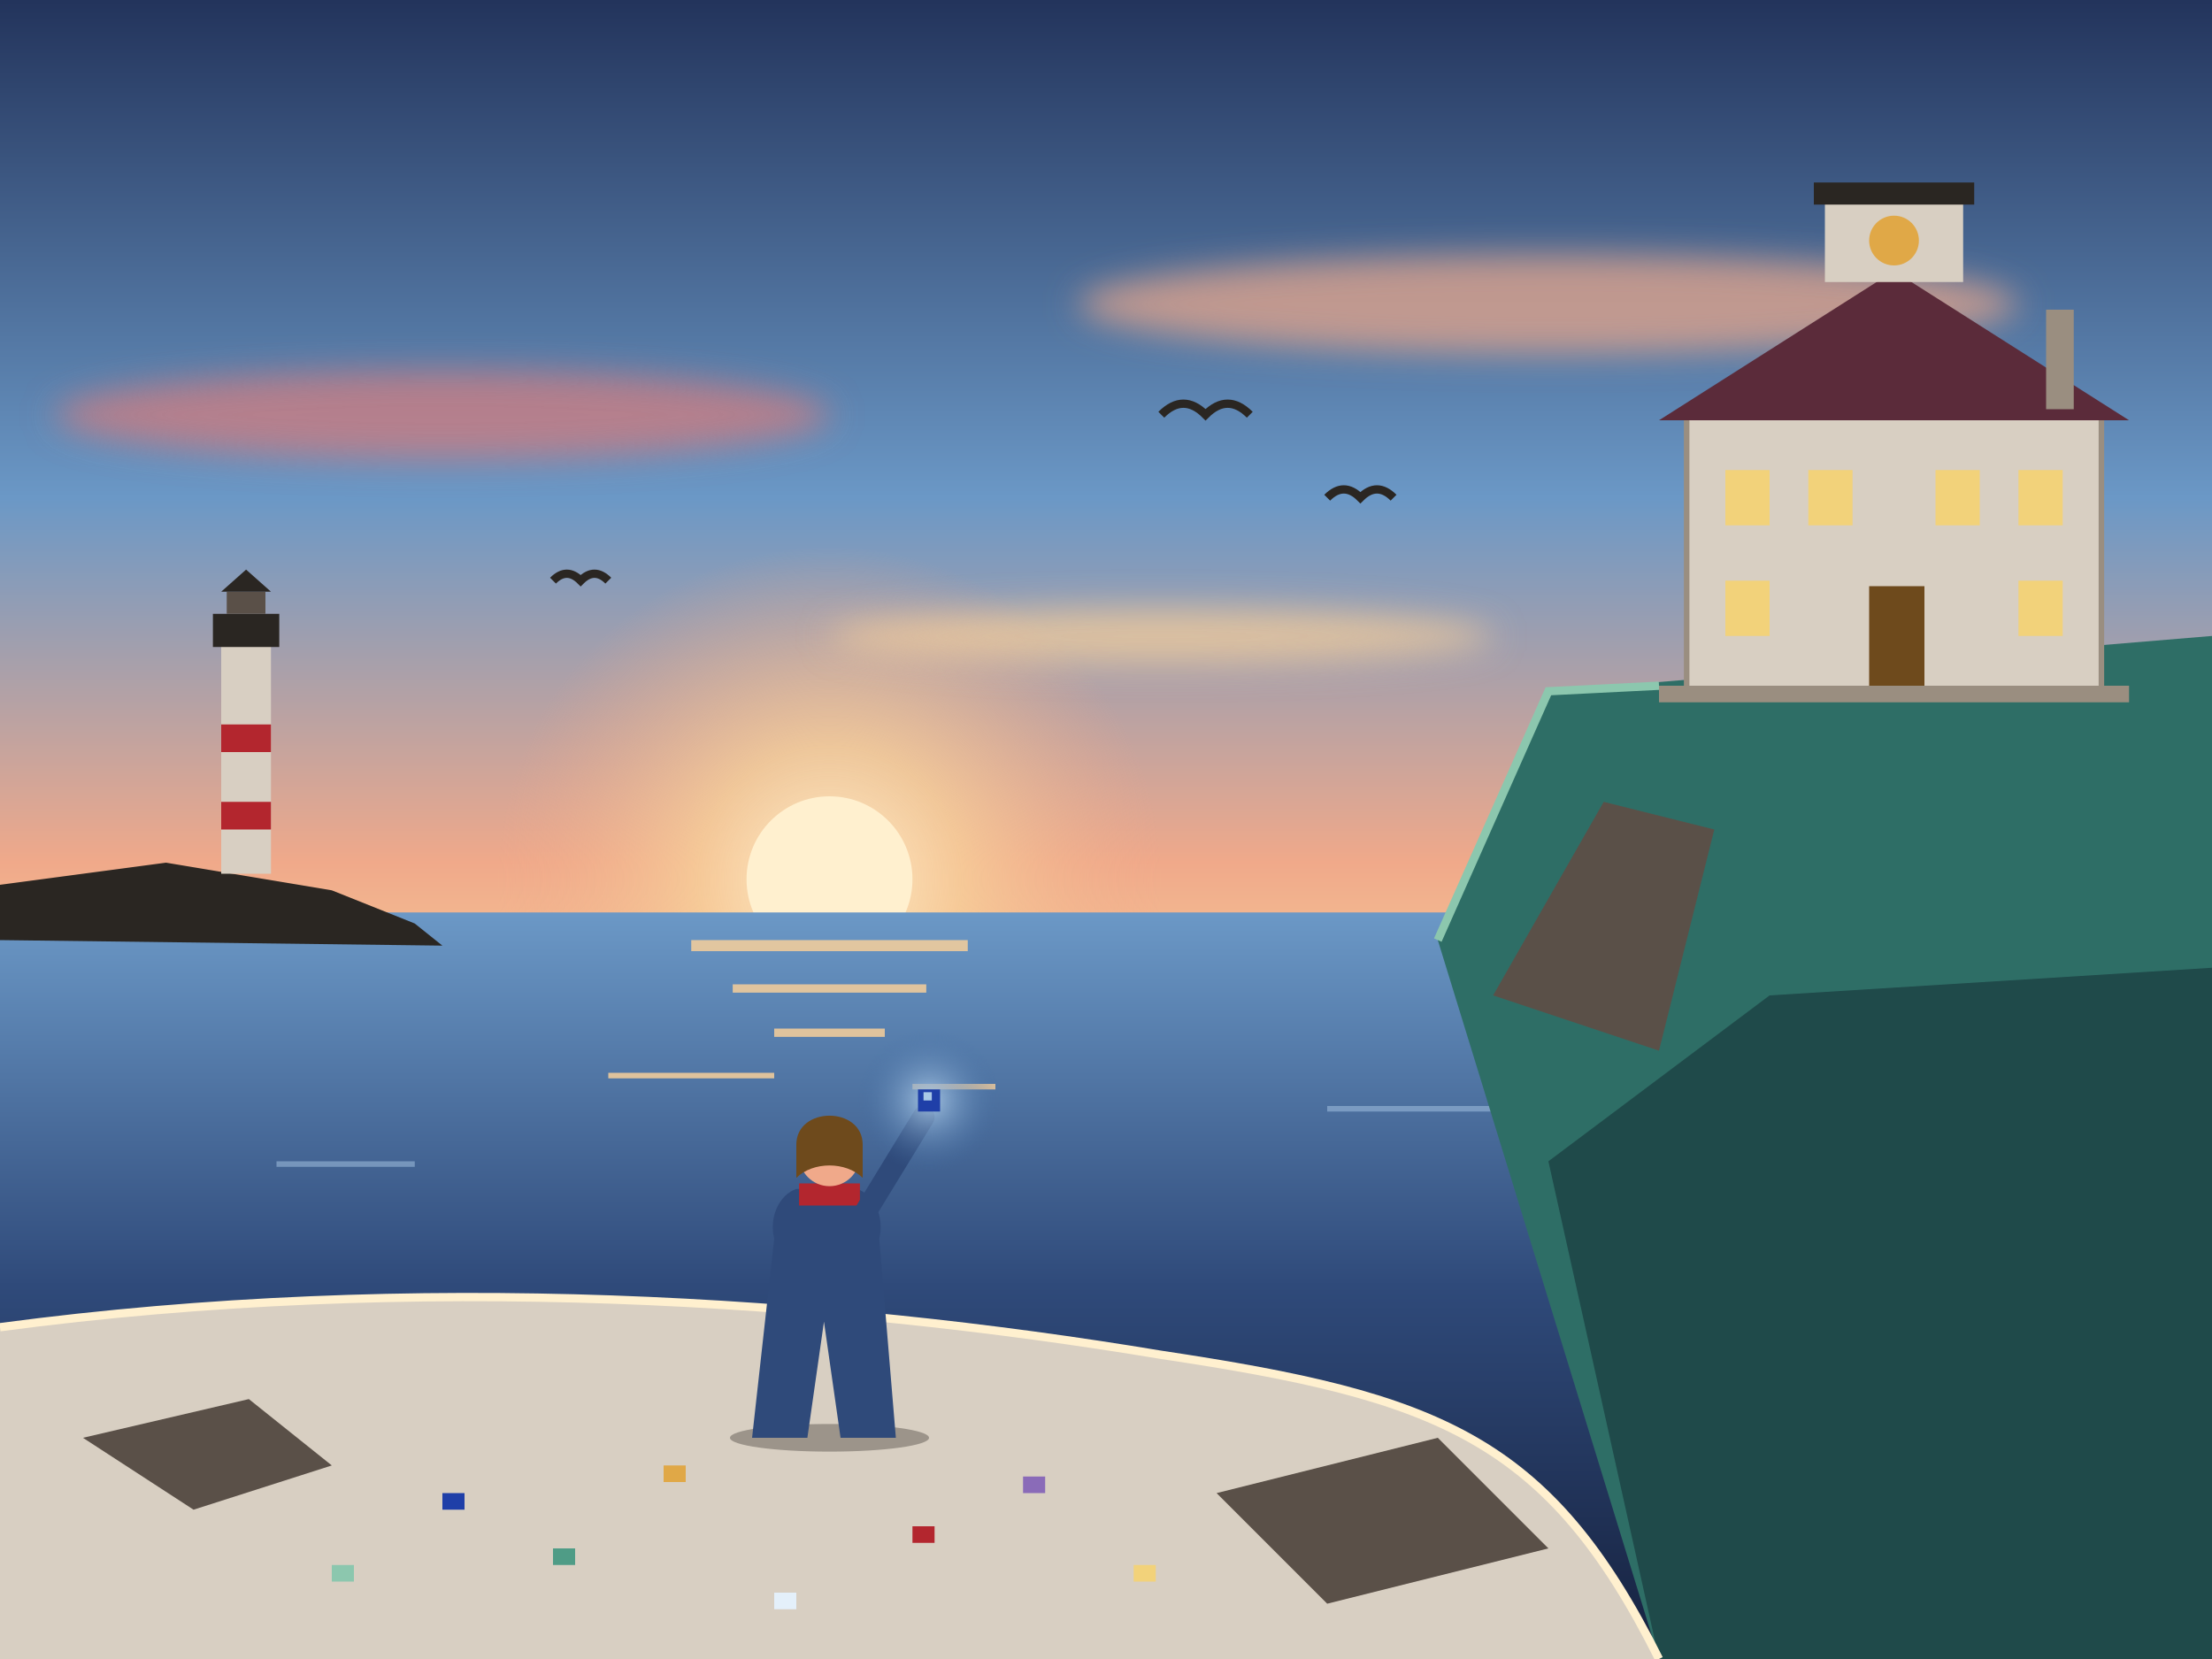
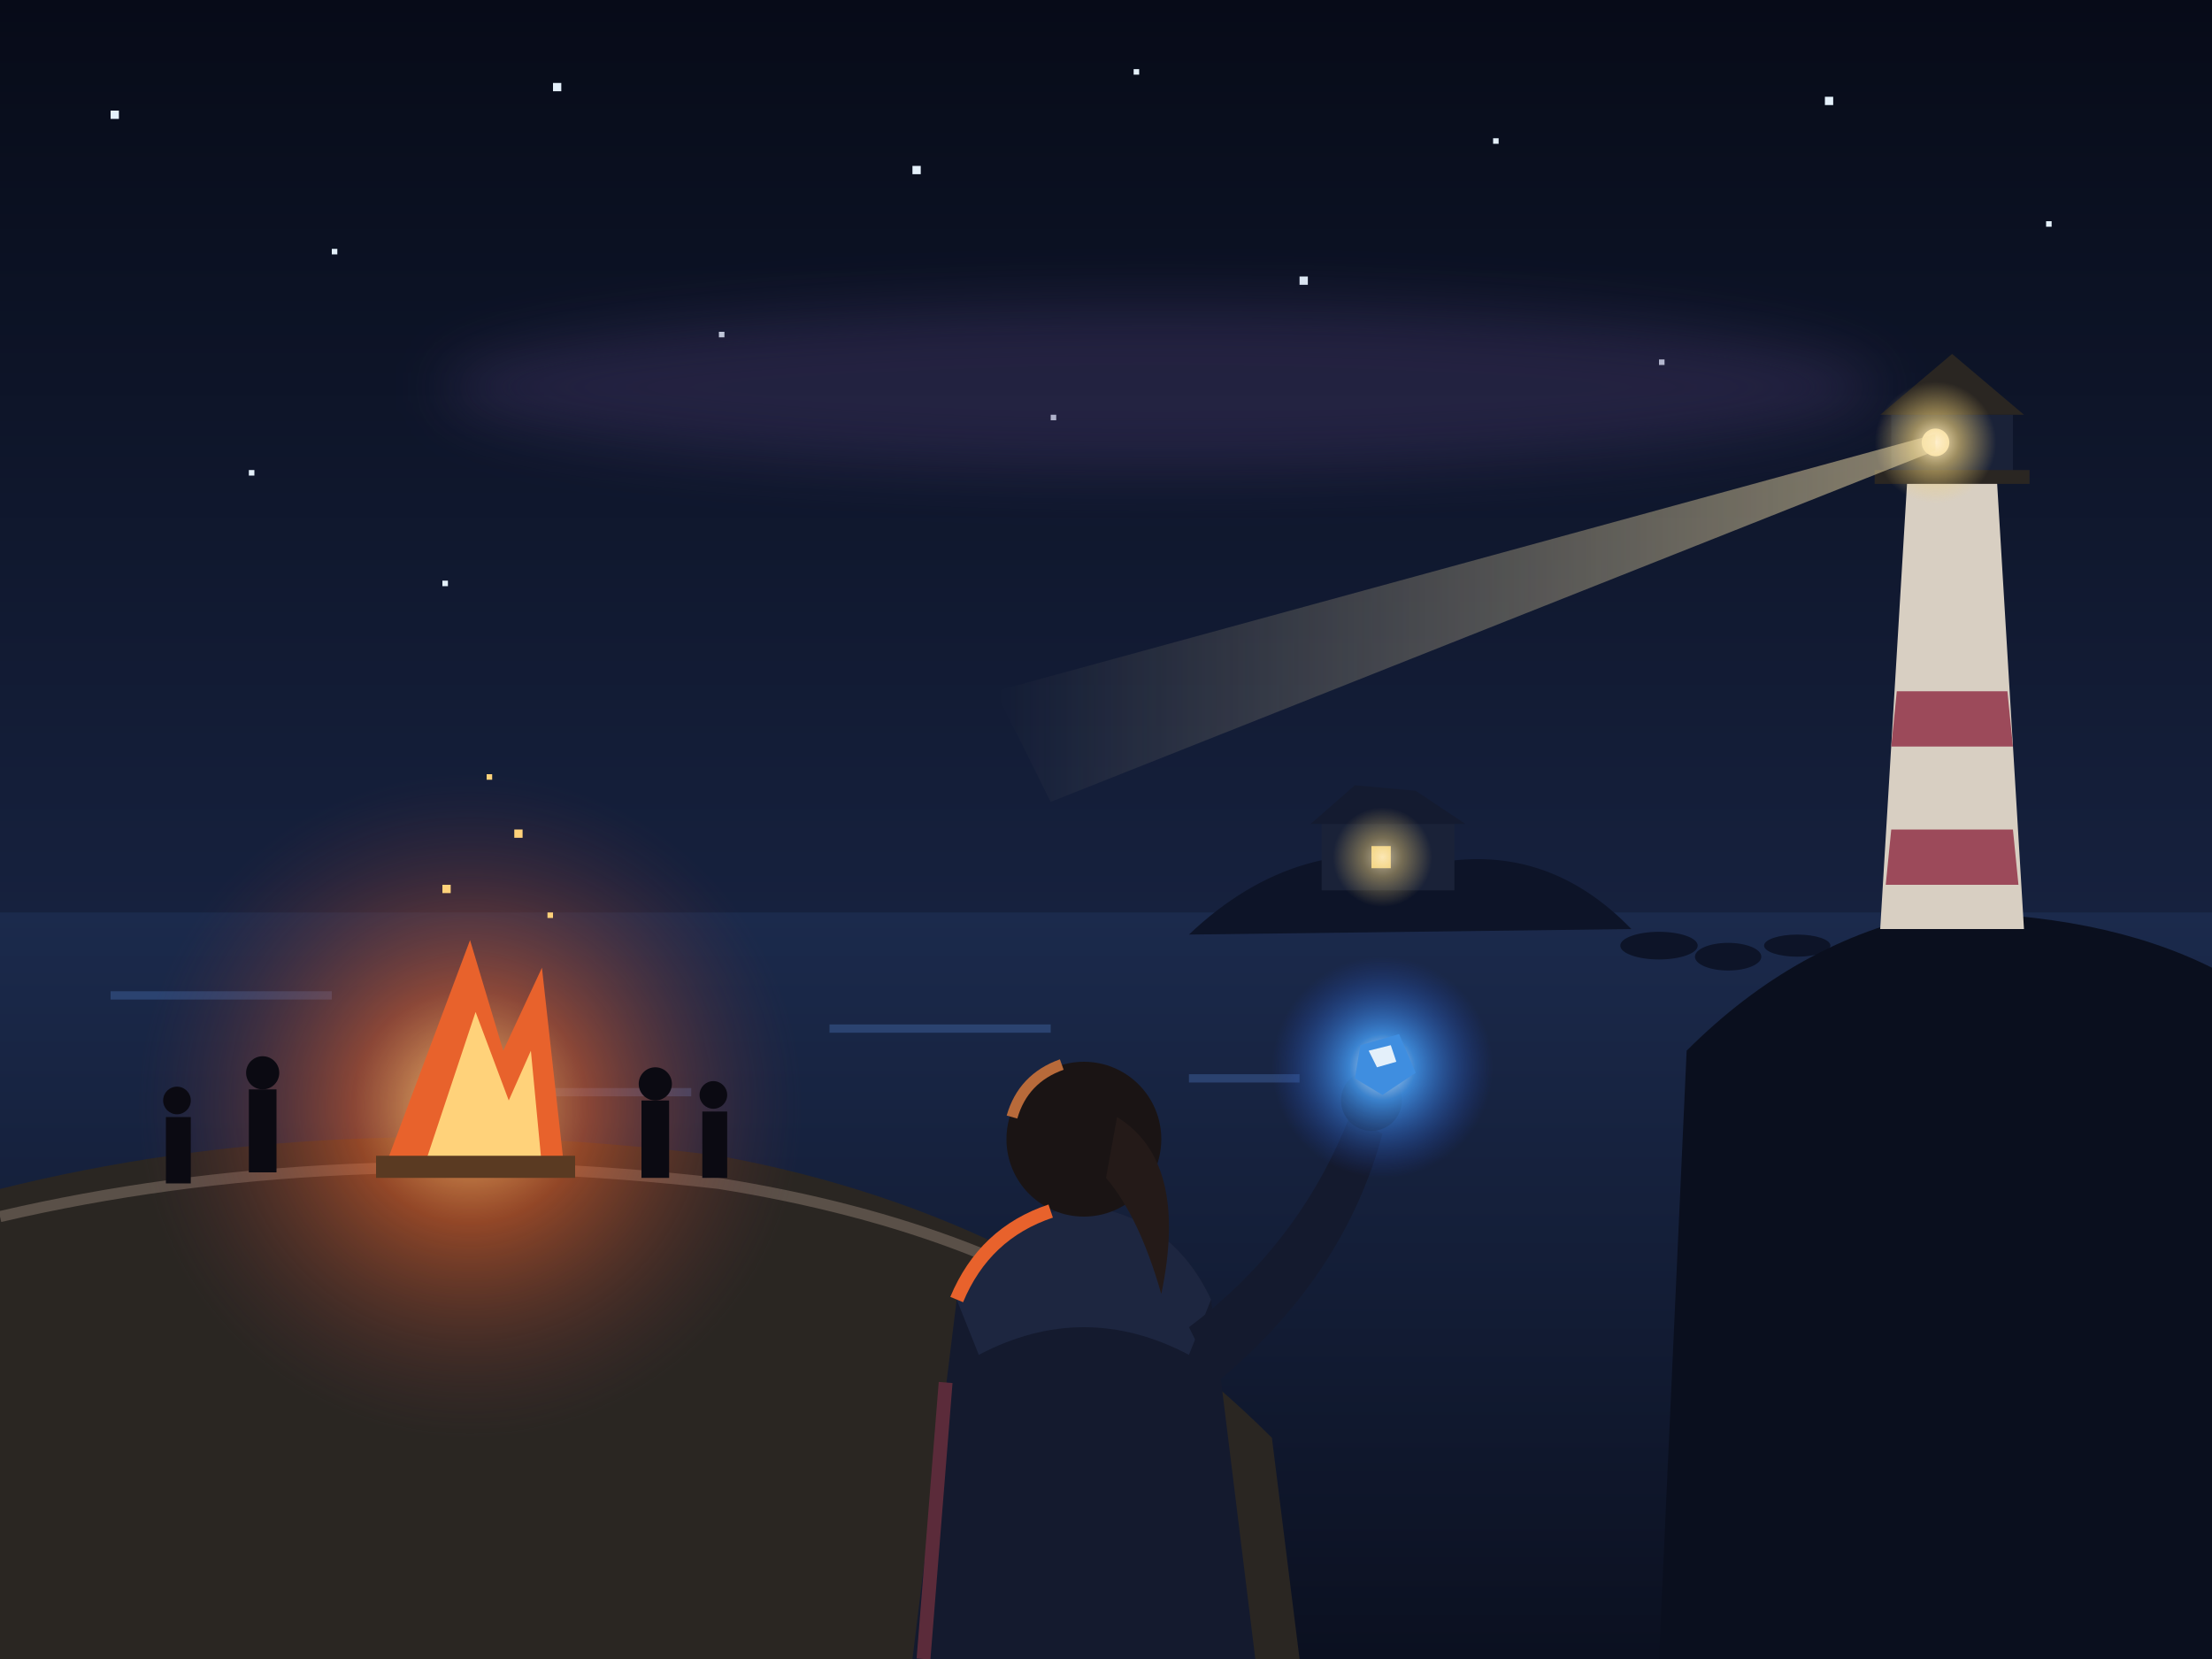
<svg xmlns="http://www.w3.org/2000/svg" viewBox="0 0 800 600">
  <defs>
    <linearGradient id="sky" x1="0" y1="0" x2="0" y2="1">
-       <stop offset="0" stop-color="#23345c" />
-       <stop offset=".3" stop-color="#6b98c6" />
-       <stop offset=".52" stop-color="#f0a98a" />
-       <stop offset=".62" stop-color="#f7cf9a" />
+       <stop offset="0" stop-color="#070b18" />
+       <stop offset=".55" stop-color="#16213e" />
+       <stop offset=".72" stop-color="#23345c" />
    </linearGradient>
    <linearGradient id="sea" x1="0" y1="0" x2="0" y2="1">
-       <stop offset="0" stop-color="#6b98c6" />
-       <stop offset=".5" stop-color="#2f4a7a" />
-       <stop offset="1" stop-color="#16213e" />
+       <stop offset="0" stop-color="#1b2a4c" />
+       <stop offset="1" stop-color="#0b1020" />
    </linearGradient>
-     <radialGradient id="sun" cx=".5" cy=".5" r=".5">
+     <radialGradient id="fire" cx=".5" cy=".5" r=".5">
+       <stop offset="0" stop-color="#ffd27a" stop-opacity=".95" />
+       <stop offset=".35" stop-color="#e8622c" stop-opacity=".55" />
+       <stop offset="1" stop-color="#5b2b3a" stop-opacity="0" />
+     </radialGradient>
+     <radialGradient id="glass" cx=".5" cy=".5" r=".5">
+       <stop offset="0" stop-color="#e4f0fa" />
+       <stop offset=".3" stop-color="#3f8ee0" stop-opacity=".9" />
+       <stop offset="1" stop-color="#1f3fa8" stop-opacity="0" />
+     </radialGradient>
+     <radialGradient id="lamp" cx=".5" cy=".5" r=".5">
      <stop offset="0" stop-color="#fff0cf" />
-       <stop offset=".4" stop-color="#f7cf9a" stop-opacity=".8" />
-       <stop offset="1" stop-color="#f0a98a" stop-opacity="0" />
+       <stop offset=".4" stop-color="#f2d27a" stop-opacity=".6" />
+       <stop offset="1" stop-color="#f2d27a" stop-opacity="0" />
    </radialGradient>
-     <radialGradient id="glow" cx=".5" cy=".5" r=".5">
-       <stop offset="0" stop-color="#a9c8e6" stop-opacity=".95" />
-       <stop offset="1" stop-color="#3f6aa0" stop-opacity="0" />
-     </radialGradient>
-     <filter id="b6" x="-50%" y="-50%" width="200%" height="200%">
-       <feGaussianBlur stdDeviation="6" />
+     <linearGradient id="beam" x1="1" y1="0" x2="0" y2="0">
+       <stop offset="0" stop-color="#f7e2a8" stop-opacity=".75" />
+       <stop offset="1" stop-color="#f7e2a8" stop-opacity="0" />
+     </linearGradient>
+     <filter id="b4" x="-50%" y="-50%" width="200%" height="200%">
+       <feGaussianBlur stdDeviation="4" />
+     </filter>
+     <filter id="b10" x="-50%" y="-50%" width="200%" height="200%">
+       <feGaussianBlur stdDeviation="10" />
    </filter>
  </defs>
  <rect width="800" height="600" fill="url(#sky)" />
-   <circle cx="300" cy="318" r="120" fill="url(#sun)" />
-   <circle cx="300" cy="318" r="30" fill="#fff0cf" />
-   <g filter="url(#b6)" opacity=".7">
-     <ellipse cx="160" cy="150" rx="140" ry="16" fill="#d97b7b" />
-     <ellipse cx="560" cy="110" rx="170" ry="18" fill="#f0a98a" />
-     <ellipse cx="420" cy="230" rx="120" ry="10" fill="#f7cf9a" />
+   <g fill="#e4f0fa">
+     <rect x="40" y="40" width="3" height="3" />
+     <rect x="120" y="90" width="2" height="2" />
+     <rect x="200" y="30" width="3" height="3" />
+     <rect x="260" y="120" width="2" height="2" />
+     <rect x="330" y="60" width="3" height="3" />
+     <rect x="410" y="25" width="2" height="2" />
+     <rect x="470" y="100" width="3" height="3" />
+     <rect x="540" y="50" width="2" height="2" />
+     <rect x="600" y="130" width="2" height="2" />
+     <rect x="660" y="35" width="3" height="3" />
+     <rect x="740" y="80" width="2" height="2" />
+     <rect x="90" y="170" width="2" height="2" />
+     <rect x="380" y="150" width="2" height="2" />
+     <rect x="720" y="170" width="2" height="2" />
+     <rect x="160" y="210" width="2" height="2" />
  </g>
-   <g stroke="#2a2622" stroke-width="3" fill="none">
-     <path d="M420 150 q8 -8 16 0 q8 -8 16 0" />
-     <path d="M480 180 q6 -6 12 0 q6 -6 12 0" />
-     <path d="M200 210 q5 -5 10 0 q5 -5 10 0" />
+   <g filter="url(#b10)" opacity=".35">
+     <ellipse cx="420" cy="140" rx="260" ry="30" fill="#4b3a6e" />
  </g>
-   <rect y="330" width="800" height="270" fill="url(#sea)" />
-   <g fill="#f7cf9a" opacity=".85">
-     <rect x="250" y="340" width="100" height="4" />
-     <rect x="265" y="356" width="70" height="3" />
-     <rect x="280" y="372" width="40" height="3" />
-     <rect x="220" y="388" width="60" height="2" />
-     <rect x="330" y="392" width="30" height="2" />
+   <rect x="0" y="330" width="800" height="270" fill="url(#sea)" />
+   <g stroke="#2f4a7a" stroke-width="3" opacity=".8">
+     <line x1="40" y1="360" x2="120" y2="360" />
+     <line x1="300" y1="372" x2="380" y2="372" />
+     <line x1="200" y1="395" x2="250" y2="395" />
+     <line x1="430" y1="390" x2="470" y2="390" />
+     <line x1="60" y1="420" x2="110" y2="420" />
  </g>
-   <g fill="#a9c8e6" opacity=".5">
-     <rect x="480" y="400" width="60" height="2" />
-     <rect x="100" y="420" width="50" height="2" />
-     <rect x="600" y="440" width="40" height="2" />
+   <path d="M430 338 Q470 300 520 312 Q560 305 590 336 Z" fill="#0d1428" />
+   <rect x="478" y="296" width="48" height="26" fill="#1a2238" />
+   <path d="M474 298 L490 284 L512 286 L530 298 Z" fill="#141b30" />
+   <rect x="496" y="306" width="7" height="8" fill="#f2d27a" />
+   <circle cx="500" cy="310" r="18" fill="url(#lamp)" opacity=".7" />
+   <g fill="#0d1428">
+     <ellipse cx="600" cy="342" rx="14" ry="5" />
+     <ellipse cx="625" cy="346" rx="12" ry="5" />
+     <ellipse cx="650" cy="342" rx="12" ry="4" />
  </g>
-   <path d="M0 340 L0 320 L60 312 L120 322 L150 334 L160 342 Z" fill="#2a2622" />
-   <rect x="80" y="232" width="18" height="84" fill="#d8cfc2" />
-   <rect x="80" y="262" width="18" height="10" fill="#b3262e" />
-   <rect x="80" y="290" width="18" height="10" fill="#b3262e" />
-   <rect x="77" y="222" width="24" height="12" fill="#2a2622" />
-   <rect x="82" y="214" width="14" height="8" fill="#5a5048" />
-   <polygon points="89,206 80,214 98,214" fill="#2a2622" />
-   <path d="M520 340 L560 250 L800 230 L800 600 L600 600 Z" fill="#2e6e66" />
-   <path d="M520 340 L560 250 L600 248" stroke="#8cc7ae" stroke-width="3" fill="none" />
-   <path d="M540 360 L580 290 L620 300 L600 380 Z" fill="#5a5048" />
-   <path d="M600 600 L560 420 L640 360 L800 350 L800 600 Z" fill="#1f4a4a" />
-   <rect x="610" y="150" width="150" height="100" fill="#d8cfc2" />
-   <rect x="610" y="150" width="150" height="100" fill="none" stroke="#9a8e80" stroke-width="2" />
-   <polygon points="600,152 685,98 770,152" fill="#5b2b3a" />
-   <rect x="660" y="72" width="50" height="30" fill="#d8cfc2" />
-   <rect x="656" y="66" width="58" height="8" fill="#2a2622" />
-   <circle cx="685" cy="87" r="9" fill="#e0a847" />
-   <rect x="740" y="112" width="10" height="36" fill="#9a8e80" />
-   <g fill="#f2d27a">
-     <rect x="624" y="170" width="16" height="20" />
-     <rect x="654" y="170" width="16" height="20" />
-     <rect x="700" y="170" width="16" height="20" />
-     <rect x="730" y="170" width="16" height="20" />
-     <rect x="624" y="210" width="16" height="20" />
-     <rect x="730" y="210" width="16" height="20" />
+   <path d="M600 600 L610 380 Q650 340 700 330 Q760 330 800 350 L800 600 Z" fill="#0a0f1e" />
+   <path d="M680 336 L690 170 L722 170 L732 336 Z" fill="#d8cfc2" />
+   <path d="M686 250 L726 250 L728 270 L684 270 Z" fill="#9c4a5a" />
+   <path d="M684 300 L728 300 L730 320 L682 320 Z" fill="#9c4a5a" />
+   <rect x="684" y="150" width="44" height="22" fill="#1a2238" />
+   <path d="M680 150 L706 128 L732 150 Z" fill="#2a2622" />
+   <rect x="678" y="170" width="56" height="5" fill="#2a2622" />
+   <circle cx="700" cy="160" r="5" fill="#fff0cf" />
+   <circle cx="700" cy="160" r="22" fill="url(#lamp)" />
+   <path d="M700 157 L360 250 L380 290 L700 163 Z" fill="url(#beam)" opacity=".7" />
+   <path d="M0 600 L0 430 Q120 400 260 418 Q380 440 460 520 L470 600 Z" fill="#2a2622" />
+   <path d="M0 440 Q120 412 260 428 Q360 444 420 490" stroke="#5a5048" stroke-width="4" fill="none" />
+   <circle cx="170" cy="400" r="120" fill="url(#fire)" />
+   <path d="M140 420 L170 340 L182 380 L196 350 L204 422 Z" fill="#e8622c" />
+   <path d="M154 420 L172 366 L184 398 L192 380 L196 422 Z" fill="#ffd27a" />
+   <rect x="136" y="418" width="72" height="8" fill="#5a3a22" />
+   <g fill="#ffd27a">
+     <rect x="160" y="320" width="3" height="3" />
+     <rect x="186" y="300" width="3" height="3" />
+     <rect x="176" y="280" width="2" height="2" />
+     <rect x="198" y="330" width="2" height="2" />
  </g>
-   <rect x="676" y="212" width="20" height="38" fill="#6e4a1c" />
-   <rect x="600" y="248" width="170" height="6" fill="#9a8e80" />
-   <path d="M0 480 C150 460 300 470 420 490 C520 505 560 520 600 600 L0 600 Z" fill="#d8cfc2" />
-   <path d="M0 480 C150 460 300 470 420 490 C520 505 560 520 600 600" stroke="#fff0cf" stroke-width="3" fill="none" />
-   <path d="M30 520 L90 506 L120 530 L70 546 Z" fill="#5a5048" />
-   <path d="M440 540 L520 520 L560 560 L480 580 Z" fill="#5a5048" />
+   <g fill="#0b0a12">
+     <rect x="90" y="394" width="10" height="30" />
+     <circle cx="95" cy="388" r="6" />
+     <rect x="232" y="398" width="10" height="28" />
+     <circle cx="237" cy="392" r="6" />
+     <rect x="254" y="402" width="9" height="24" />
+     <circle cx="258" cy="396" r="5" />
+     <rect x="60" y="404" width="9" height="24" />
+     <circle cx="64" cy="398" r="5" />
+   </g>
  <g>
-     <rect x="160" y="540" width="8" height="6" fill="#1f3fa8" />
-     <rect x="200" y="560" width="8" height="6" fill="#4f9c86" />
-     <rect x="240" y="530" width="8" height="6" fill="#e0a847" />
-     <rect x="330" y="552" width="8" height="6" fill="#b3262e" />
-     <rect x="370" y="534" width="8" height="6" fill="#8a6bb8" />
-     <rect x="280" y="576" width="8" height="6" fill="#e4f0fa" />
-     <rect x="120" y="566" width="8" height="6" fill="#8cc7ae" />
-     <rect x="410" y="566" width="8" height="6" fill="#f2d27a" />
+     <path d="M330 600 L346 470 Q360 440 392 436 Q424 440 438 470 L454 600 Z" fill="#141a2e" />
+     <path d="M346 470 Q360 440 392 436 Q424 440 438 470 L430 490 Q392 470 354 490 Z" fill="#1d2640" />
+     <circle cx="392" cy="412" r="28" fill="#1a1414" />
+     <path d="M346 470 Q356 446 380 438" stroke="#e8622c" stroke-width="5" fill="none" />
+     <path d="M366 404 Q370 390 384 385" stroke="#b86a3a" stroke-width="4" fill="none" />
+     <path d="M342 500 L334 600" stroke="#5b2b3a" stroke-width="5" />
+     <path d="M404 404 Q430 420 420 468 Q412 440 400 426 Z" fill="#241a18" />
+     <path d="M430 480 Q470 450 488 404 L500 410 Q486 462 440 500 Z" fill="#141a2e" />
+     <circle cx="496" cy="398" r="11" fill="#0f0f16" />
+     <circle cx="500" cy="386" r="40" fill="url(#glass)" />
+     <path d="M492 378 L506 374 L512 388 L500 396 L490 390 Z" fill="#3f8ee0" />
+     <path d="M495 380 L503 378 L505 384 L498 386 Z" fill="#e4f0fa" />
  </g>
-   <ellipse cx="300" cy="520" rx="36" ry="5" fill="#2a2622" opacity=".35" />
-   <path d="M288 430 C282 432 278 440 280 448 L272 520 L292 520 L298 478 L304 520 L324 520 L318 448 C320 440 316 432 310 430 Z" fill="#2f4a7a" />
-   <rect x="289" y="428" width="22" height="8" fill="#b3262e" />
-   <circle cx="300" cy="418" r="11" fill="#f0a98a" />
-   <path d="M288 414 C288 400 312 400 312 414 L312 426 C306 420 294 420 288 426 Z" fill="#6e4a1c" />
-   <path d="M312 440 L334 404" stroke="#2f4a7a" stroke-width="8" stroke-linecap="round" />
-   <circle cx="336" cy="398" r="26" fill="url(#glow)" />
-   <rect x="332" y="394" width="8" height="8" fill="#1f3fa8" />
-   <rect x="334" y="395" width="3" height="3" fill="#a9c8e6" />
</svg>
